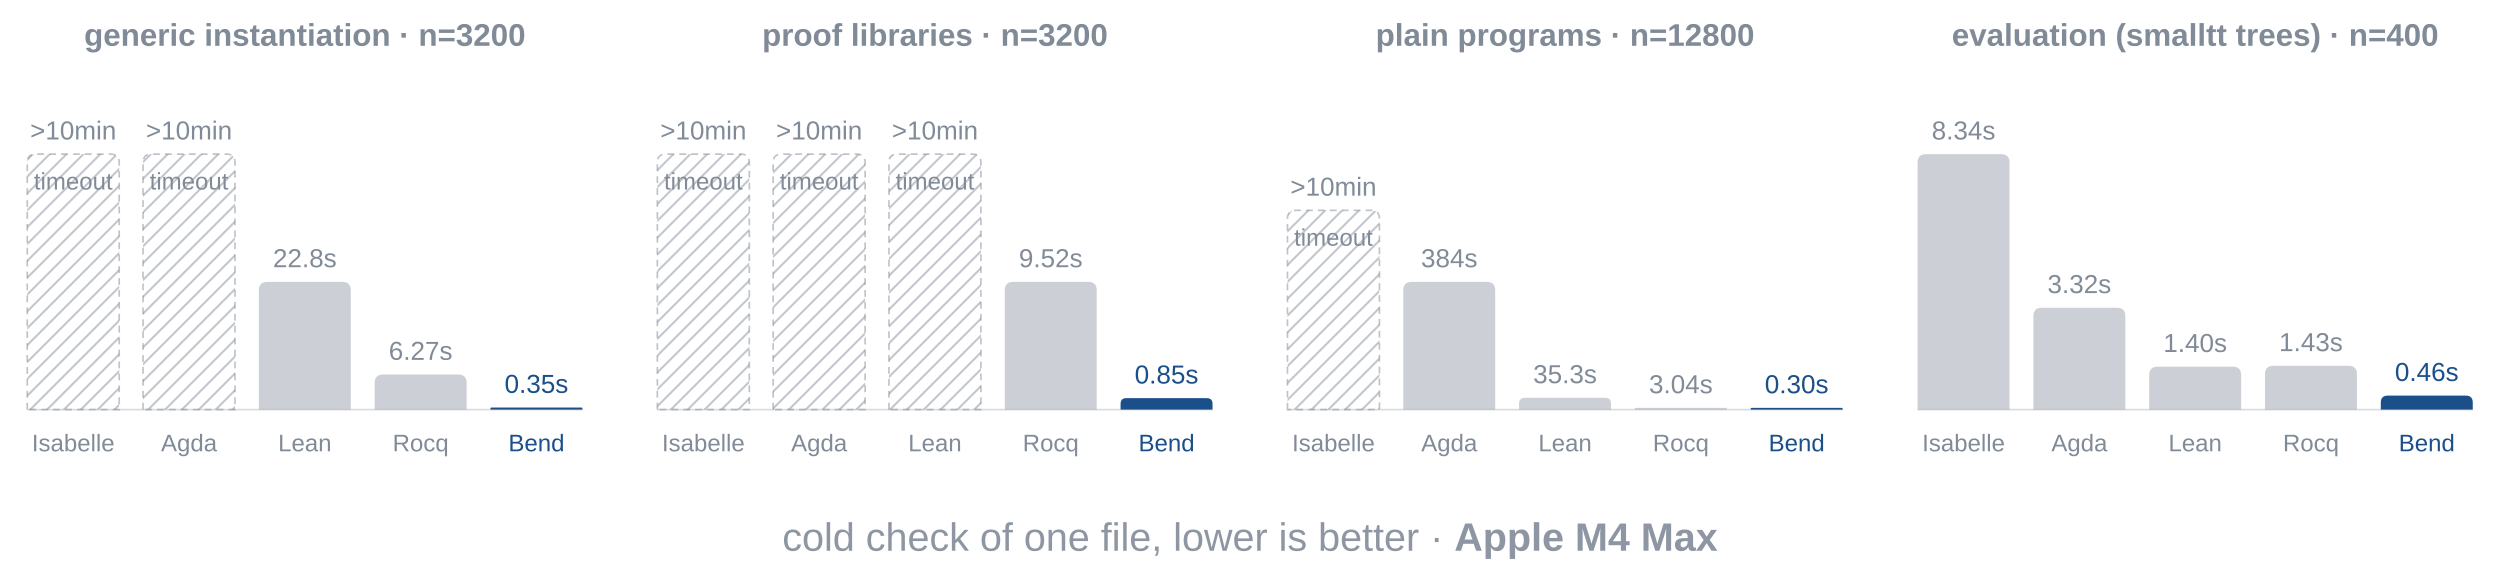
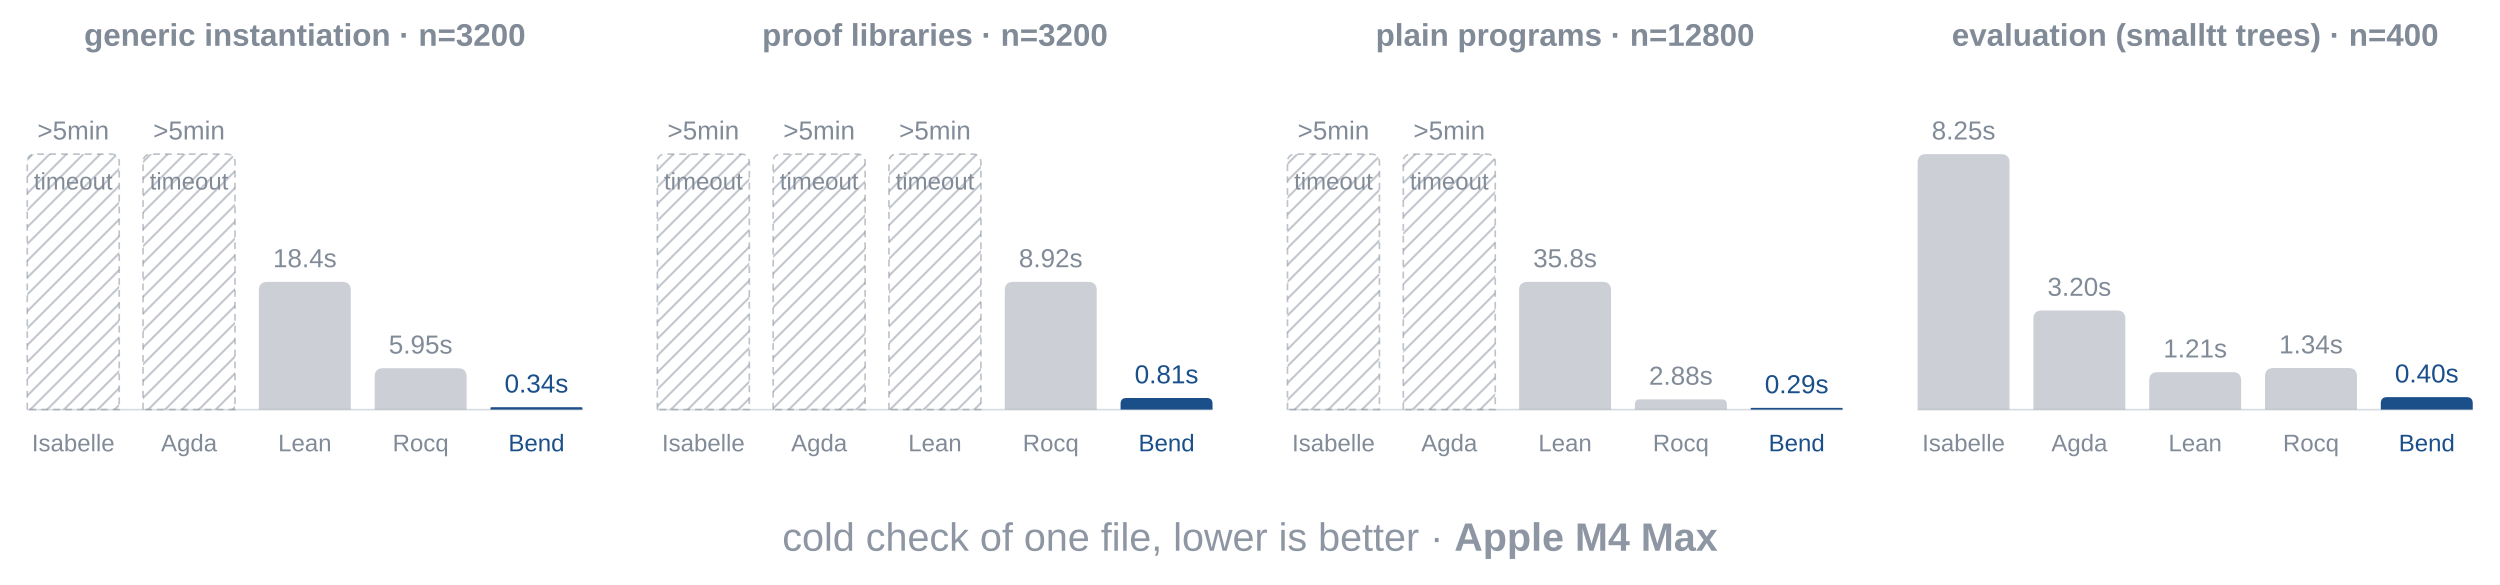
<svg xmlns="http://www.w3.org/2000/svg" width="1468" height="343" viewBox="0 0 1468 343">
  <style>
  text { font-family: -apple-system, 'Helvetica Neue', Arial, sans-serif; fill: #818b98; }
  .title { font-size: 18.4px; font-weight: 600; }
  .value { font-size: 15.3px; }
  .name  { font-size: 14.1px; }
  .sub   { font-size: 11.6px; }
  .note  { font-size: 23.2px; opacity: 0.9; }
</style>
  <pattern id="hatch" width="7" height="7" patternTransform="rotate(45)" patternUnits="userSpaceOnUse">
    <line x1="0" y1="0" x2="0" y2="7" stroke="#818b98" stroke-opacity="0.45" stroke-width="2.5" />
  </pattern>
  <text x="179" y="26.9" text-anchor="middle" class="title">generic instantiation · n=3200</text>
  <line x1="16" y1="240.527" x2="342" y2="240.527" stroke="#818b98" stroke-opacity="0.3" />
  <path d="M 16 240.5 L 16 95.5 Q 16 90.5 21 90.5 L 65 90.5 Q 70 90.5 70 95.5 L 70 240.5 Z" fill="url(#hatch)" stroke="#818b98" stroke-opacity="0.5" stroke-dasharray="4 3" />
-   <text x="43" y="81.9" text-anchor="middle" class="value">&gt;10min</text>
+   <text x="43" y="81.9" text-anchor="middle" class="value">&gt;5min</text>
  <text x="43" y="111.3" text-anchor="middle" class="name">timeout</text>
  <text x="43" y="265.0" text-anchor="middle" class="name">Isabelle</text>
  <path d="M 84 240.5 L 84 95.5 Q 84 90.5 89 90.5 L 133 90.5 Q 138 90.5 138 95.5 L 138 240.5 Z" fill="url(#hatch)" stroke="#818b98" stroke-opacity="0.5" stroke-dasharray="4 3" />
-   <text x="111" y="81.9" text-anchor="middle" class="value">&gt;10min</text>
+   <text x="111" y="81.9" text-anchor="middle" class="value">&gt;5min</text>
  <text x="111" y="111.3" text-anchor="middle" class="name">timeout</text>
  <text x="111" y="265.0" text-anchor="middle" class="name">Agda</text>
  <path d="M 152 240.5 L 152 170.5 Q 152 165.5 157 165.5 L 201 165.5 Q 206 165.5 206 170.5 L 206 240.5 Z" fill="#818b98" fill-opacity="0.4" />
-   <text x="179" y="156.9" text-anchor="middle" class="value">22.8s</text>
+   <text x="179" y="156.9" text-anchor="middle" class="value">18.4s</text>
  <text x="179" y="265.0" text-anchor="middle" class="name">Lean</text>
-   <path d="M 220 240.5 L 220 224.9 Q 220 219.9 225 219.9 L 269 219.9 Q 274 219.9 274 224.9 L 274 240.5 Z" fill="#818b98" fill-opacity="0.4" />
-   <text x="247" y="211.3" text-anchor="middle" class="value">6.27s</text>
+   <path d="M 220 240.5 L 220 221.2 Q 220 216.2 225 216.2 L 269 216.2 Q 274 216.2 274 221.2 L 274 240.5 Z" fill="#818b98" fill-opacity="0.4" />
+   <text x="247" y="207.6" text-anchor="middle" class="value">5.95s</text>
  <text x="247" y="265.0" text-anchor="middle" class="name">Rocq</text>
-   <path d="M 288 240.5 L 288 239.9 Q 288 239.3 288.6 239.3 L 341.4 239.3 Q 342 239.3 342 239.9 L 342 240.5 Z" fill="#1a4f8a" />
-   <text x="315" y="230.7" text-anchor="middle" class="value" style="fill: #1a4f8a">0.35s</text>
+   <path d="M 288 240.5 L 288 239.8 Q 288 239.1 288.7 239.1 L 341.3 239.1 Q 342 239.1 342 239.8 L 342 240.5 Z" fill="#1a4f8a" />
+   <text x="315" y="230.5" text-anchor="middle" class="value" style="fill: #1a4f8a">0.34s</text>
  <text x="315" y="265.0" text-anchor="middle" class="name" style="fill: #1a4f8a">Bend</text>
  <text x="549" y="26.9" text-anchor="middle" class="title">proof libraries · n=3200</text>
  <line x1="386" y1="240.527" x2="712" y2="240.527" stroke="#818b98" stroke-opacity="0.3" />
  <path d="M 386 240.5 L 386 95.5 Q 386 90.5 391 90.5 L 435 90.5 Q 440 90.5 440 95.5 L 440 240.5 Z" fill="url(#hatch)" stroke="#818b98" stroke-opacity="0.5" stroke-dasharray="4 3" />
-   <text x="413" y="81.9" text-anchor="middle" class="value">&gt;10min</text>
+   <text x="413" y="81.9" text-anchor="middle" class="value">&gt;5min</text>
  <text x="413" y="111.3" text-anchor="middle" class="name">timeout</text>
  <text x="413" y="265.0" text-anchor="middle" class="name">Isabelle</text>
  <path d="M 454 240.5 L 454 95.5 Q 454 90.5 459 90.5 L 503 90.5 Q 508 90.5 508 95.5 L 508 240.5 Z" fill="url(#hatch)" stroke="#818b98" stroke-opacity="0.5" stroke-dasharray="4 3" />
-   <text x="481" y="81.9" text-anchor="middle" class="value">&gt;10min</text>
+   <text x="481" y="81.9" text-anchor="middle" class="value">&gt;5min</text>
  <text x="481" y="111.3" text-anchor="middle" class="name">timeout</text>
  <text x="481" y="265.0" text-anchor="middle" class="name">Agda</text>
  <path d="M 522 240.5 L 522 95.5 Q 522 90.5 527 90.5 L 571 90.5 Q 576 90.5 576 95.5 L 576 240.5 Z" fill="url(#hatch)" stroke="#818b98" stroke-opacity="0.5" stroke-dasharray="4 3" />
-   <text x="549" y="81.9" text-anchor="middle" class="value">&gt;10min</text>
+   <text x="549" y="81.9" text-anchor="middle" class="value">&gt;5min</text>
  <text x="549" y="111.3" text-anchor="middle" class="name">timeout</text>
  <text x="549" y="265.0" text-anchor="middle" class="name">Lean</text>
  <path d="M 590 240.5 L 590 170.5 Q 590 165.5 595 165.5 L 639 165.5 Q 644 165.5 644 170.5 L 644 240.5 Z" fill="#818b98" fill-opacity="0.4" />
-   <text x="617" y="156.9" text-anchor="middle" class="value">9.52s</text>
+   <text x="617" y="156.9" text-anchor="middle" class="value">8.92s</text>
  <text x="617" y="265.0" text-anchor="middle" class="name">Rocq</text>
-   <path d="M 658 240.5 L 658 237.15 Q 658 233.8 661.35 233.8 L 708.65 233.8 Q 712 233.8 712 237.15 L 712 240.5 Z" fill="#1a4f8a" />
-   <text x="685" y="225.2" text-anchor="middle" class="value" style="fill: #1a4f8a">0.85s</text>
+   <path d="M 658 240.5 L 658 237.1 Q 658 233.7 661.4 233.7 L 708.6 233.7 Q 712 233.7 712 237.1 L 712 240.5 Z" fill="#1a4f8a" />
+   <text x="685" y="225.1" text-anchor="middle" class="value" style="fill: #1a4f8a">0.81s</text>
  <text x="685" y="265.0" text-anchor="middle" class="name" style="fill: #1a4f8a">Bend</text>
  <text x="919" y="26.9" text-anchor="middle" class="title">plain programs · n=12800</text>
  <line x1="756" y1="240.527" x2="1082" y2="240.527" stroke="#818b98" stroke-opacity="0.3" />
-   <path d="M 756 240.5 L 756 128.5 Q 756 123.5 761 123.5 L 805 123.5 Q 810 123.5 810 128.5 L 810 240.5 Z" fill="url(#hatch)" stroke="#818b98" stroke-opacity="0.5" stroke-dasharray="4 3" />
-   <text x="783" y="114.9" text-anchor="middle" class="value">&gt;10min</text>
-   <text x="783" y="144.3" text-anchor="middle" class="name">timeout</text>
+   <path d="M 756 240.5 L 756 95.5 Q 756 90.5 761 90.5 L 805 90.5 Q 810 90.5 810 95.5 L 810 240.5 Z" fill="url(#hatch)" stroke="#818b98" stroke-opacity="0.5" stroke-dasharray="4 3" />
+   <text x="783" y="81.9" text-anchor="middle" class="value">&gt;5min</text>
+   <text x="783" y="111.3" text-anchor="middle" class="name">timeout</text>
  <text x="783" y="265.0" text-anchor="middle" class="name">Isabelle</text>
-   <path d="M 824 240.5 L 824 170.5 Q 824 165.5 829 165.5 L 873 165.5 Q 878 165.5 878 170.5 L 878 240.5 Z" fill="#818b98" fill-opacity="0.4" />
-   <text x="851" y="156.9" text-anchor="middle" class="value">384s</text>
+   <path d="M 824 240.5 L 824 95.5 Q 824 90.5 829 90.5 L 873 90.5 Q 878 90.5 878 95.5 L 878 240.5 Z" fill="url(#hatch)" stroke="#818b98" stroke-opacity="0.5" stroke-dasharray="4 3" />
+   <text x="851" y="81.9" text-anchor="middle" class="value">&gt;5min</text>
+   <text x="851" y="111.3" text-anchor="middle" class="name">timeout</text>
  <text x="851" y="265.0" text-anchor="middle" class="name">Agda</text>
-   <path d="M 892 240.5 L 892 237.05 Q 892 233.6 895.45 233.6 L 942.55 233.6 Q 946 233.6 946 237.05 L 946 240.5 Z" fill="#818b98" fill-opacity="0.4" />
-   <text x="919" y="225.0" text-anchor="middle" class="value">35.3s</text>
+   <path d="M 892 240.5 L 892 170.5 Q 892 165.5 897 165.5 L 941 165.5 Q 946 165.5 946 170.5 L 946 240.5 Z" fill="#818b98" fill-opacity="0.4" />
+   <text x="919" y="156.9" text-anchor="middle" class="value">35.8s</text>
  <text x="919" y="265.0" text-anchor="middle" class="name">Lean</text>
-   <path d="M 960 240.5 L 960 240 Q 960 239.5 960.5 239.5 L 1013.5 239.5 Q 1014 239.5 1014 240 L 1014 240.5 Z" fill="#818b98" fill-opacity="0.4" />
-   <text x="987" y="230.9" text-anchor="middle" class="value">3.04s</text>
+   <path d="M 960 240.5 L 960 237.5 Q 960 234.5 963 234.5 L 1011 234.5 Q 1014 234.5 1014 237.5 L 1014 240.5 Z" fill="#818b98" fill-opacity="0.4" />
+   <text x="987" y="225.9" text-anchor="middle" class="value">2.88s</text>
  <text x="987" y="265.0" text-anchor="middle" class="name">Rocq</text>
  <path d="M 1028 240.5 L 1028 240 Q 1028 239.5 1028.5 239.5 L 1081.5 239.5 Q 1082 239.5 1082 240 L 1082 240.5 Z" fill="#1a4f8a" />
-   <text x="1055" y="230.9" text-anchor="middle" class="value" style="fill: #1a4f8a">0.30s</text>
+   <text x="1055" y="230.9" text-anchor="middle" class="value" style="fill: #1a4f8a">0.29s</text>
  <text x="1055" y="265.0" text-anchor="middle" class="name" style="fill: #1a4f8a">Bend</text>
  <text x="1289" y="26.9" text-anchor="middle" class="title">evaluation (smalltt trees) · n=400</text>
  <line x1="1126" y1="240.527" x2="1452" y2="240.527" stroke="#818b98" stroke-opacity="0.3" />
  <path d="M 1126 240.5 L 1126 95.5 Q 1126 90.5 1131 90.5 L 1175 90.5 Q 1180 90.5 1180 95.5 L 1180 240.5 Z" fill="#818b98" fill-opacity="0.4" />
-   <text x="1153" y="81.9" text-anchor="middle" class="value">8.34s</text>
+   <text x="1153" y="81.9" text-anchor="middle" class="value">8.25s</text>
  <text x="1153" y="265.0" text-anchor="middle" class="name">Isabelle</text>
-   <path d="M 1194 240.5 L 1194 185.7 Q 1194 180.7 1199 180.7 L 1243 180.7 Q 1248 180.7 1248 185.7 L 1248 240.5 Z" fill="#818b98" fill-opacity="0.4" />
-   <text x="1221" y="172.1" text-anchor="middle" class="value">3.32s</text>
+   <path d="M 1194 240.5 L 1194 187.3 Q 1194 182.3 1199 182.3 L 1243 182.3 Q 1248 182.3 1248 187.3 L 1248 240.5 Z" fill="#818b98" fill-opacity="0.4" />
+   <text x="1221" y="173.7" text-anchor="middle" class="value">3.20s</text>
  <text x="1221" y="265.0" text-anchor="middle" class="name">Agda</text>
-   <path d="M 1262 240.5 L 1262 220.3 Q 1262 215.3 1267 215.3 L 1311 215.3 Q 1316 215.3 1316 220.3 L 1316 240.5 Z" fill="#818b98" fill-opacity="0.4" />
-   <text x="1289" y="206.7" text-anchor="middle" class="value">1.40s</text>
+   <path d="M 1262 240.5 L 1262 223.5 Q 1262 218.5 1267 218.5 L 1311 218.5 Q 1316 218.5 1316 223.5 L 1316 240.5 Z" fill="#818b98" fill-opacity="0.4" />
+   <text x="1289" y="209.9" text-anchor="middle" class="value">1.21s</text>
  <text x="1289" y="265.0" text-anchor="middle" class="name">Lean</text>
-   <path d="M 1330 240.5 L 1330 219.8 Q 1330 214.8 1335 214.8 L 1379 214.8 Q 1384 214.8 1384 219.8 L 1384 240.5 Z" fill="#818b98" fill-opacity="0.4" />
-   <text x="1357" y="206.2" text-anchor="middle" class="value">1.43s</text>
+   <path d="M 1330 240.5 L 1330 221.1 Q 1330 216.1 1335 216.1 L 1379 216.1 Q 1384 216.1 1384 221.1 L 1384 240.5 Z" fill="#818b98" fill-opacity="0.4" />
+   <text x="1357" y="207.5" text-anchor="middle" class="value">1.34s</text>
  <text x="1357" y="265.0" text-anchor="middle" class="name">Rocq</text>
-   <path d="M 1398 240.5 L 1398 236.4 Q 1398 232.3 1402.1 232.3 L 1447.9 232.3 Q 1452 232.3 1452 236.4 L 1452 240.5 Z" fill="#1a4f8a" />
-   <text x="1425" y="223.7" text-anchor="middle" class="value" style="fill: #1a4f8a">0.46s</text>
+   <path d="M 1398 240.5 L 1398 236.85 Q 1398 233.2 1401.65 233.2 L 1448.35 233.2 Q 1452 233.2 1452 236.85 L 1452 240.5 Z" fill="#1a4f8a" />
+   <text x="1425" y="224.6" text-anchor="middle" class="value" style="fill: #1a4f8a">0.40s</text>
  <text x="1425" y="265.0" text-anchor="middle" class="name" style="fill: #1a4f8a">Bend</text>
  <text x="734" y="323.4" text-anchor="middle" class="note">cold check of one file, lower is better · <tspan font-weight="bold">Apple M4 Max</tspan>
  </text>
</svg>
